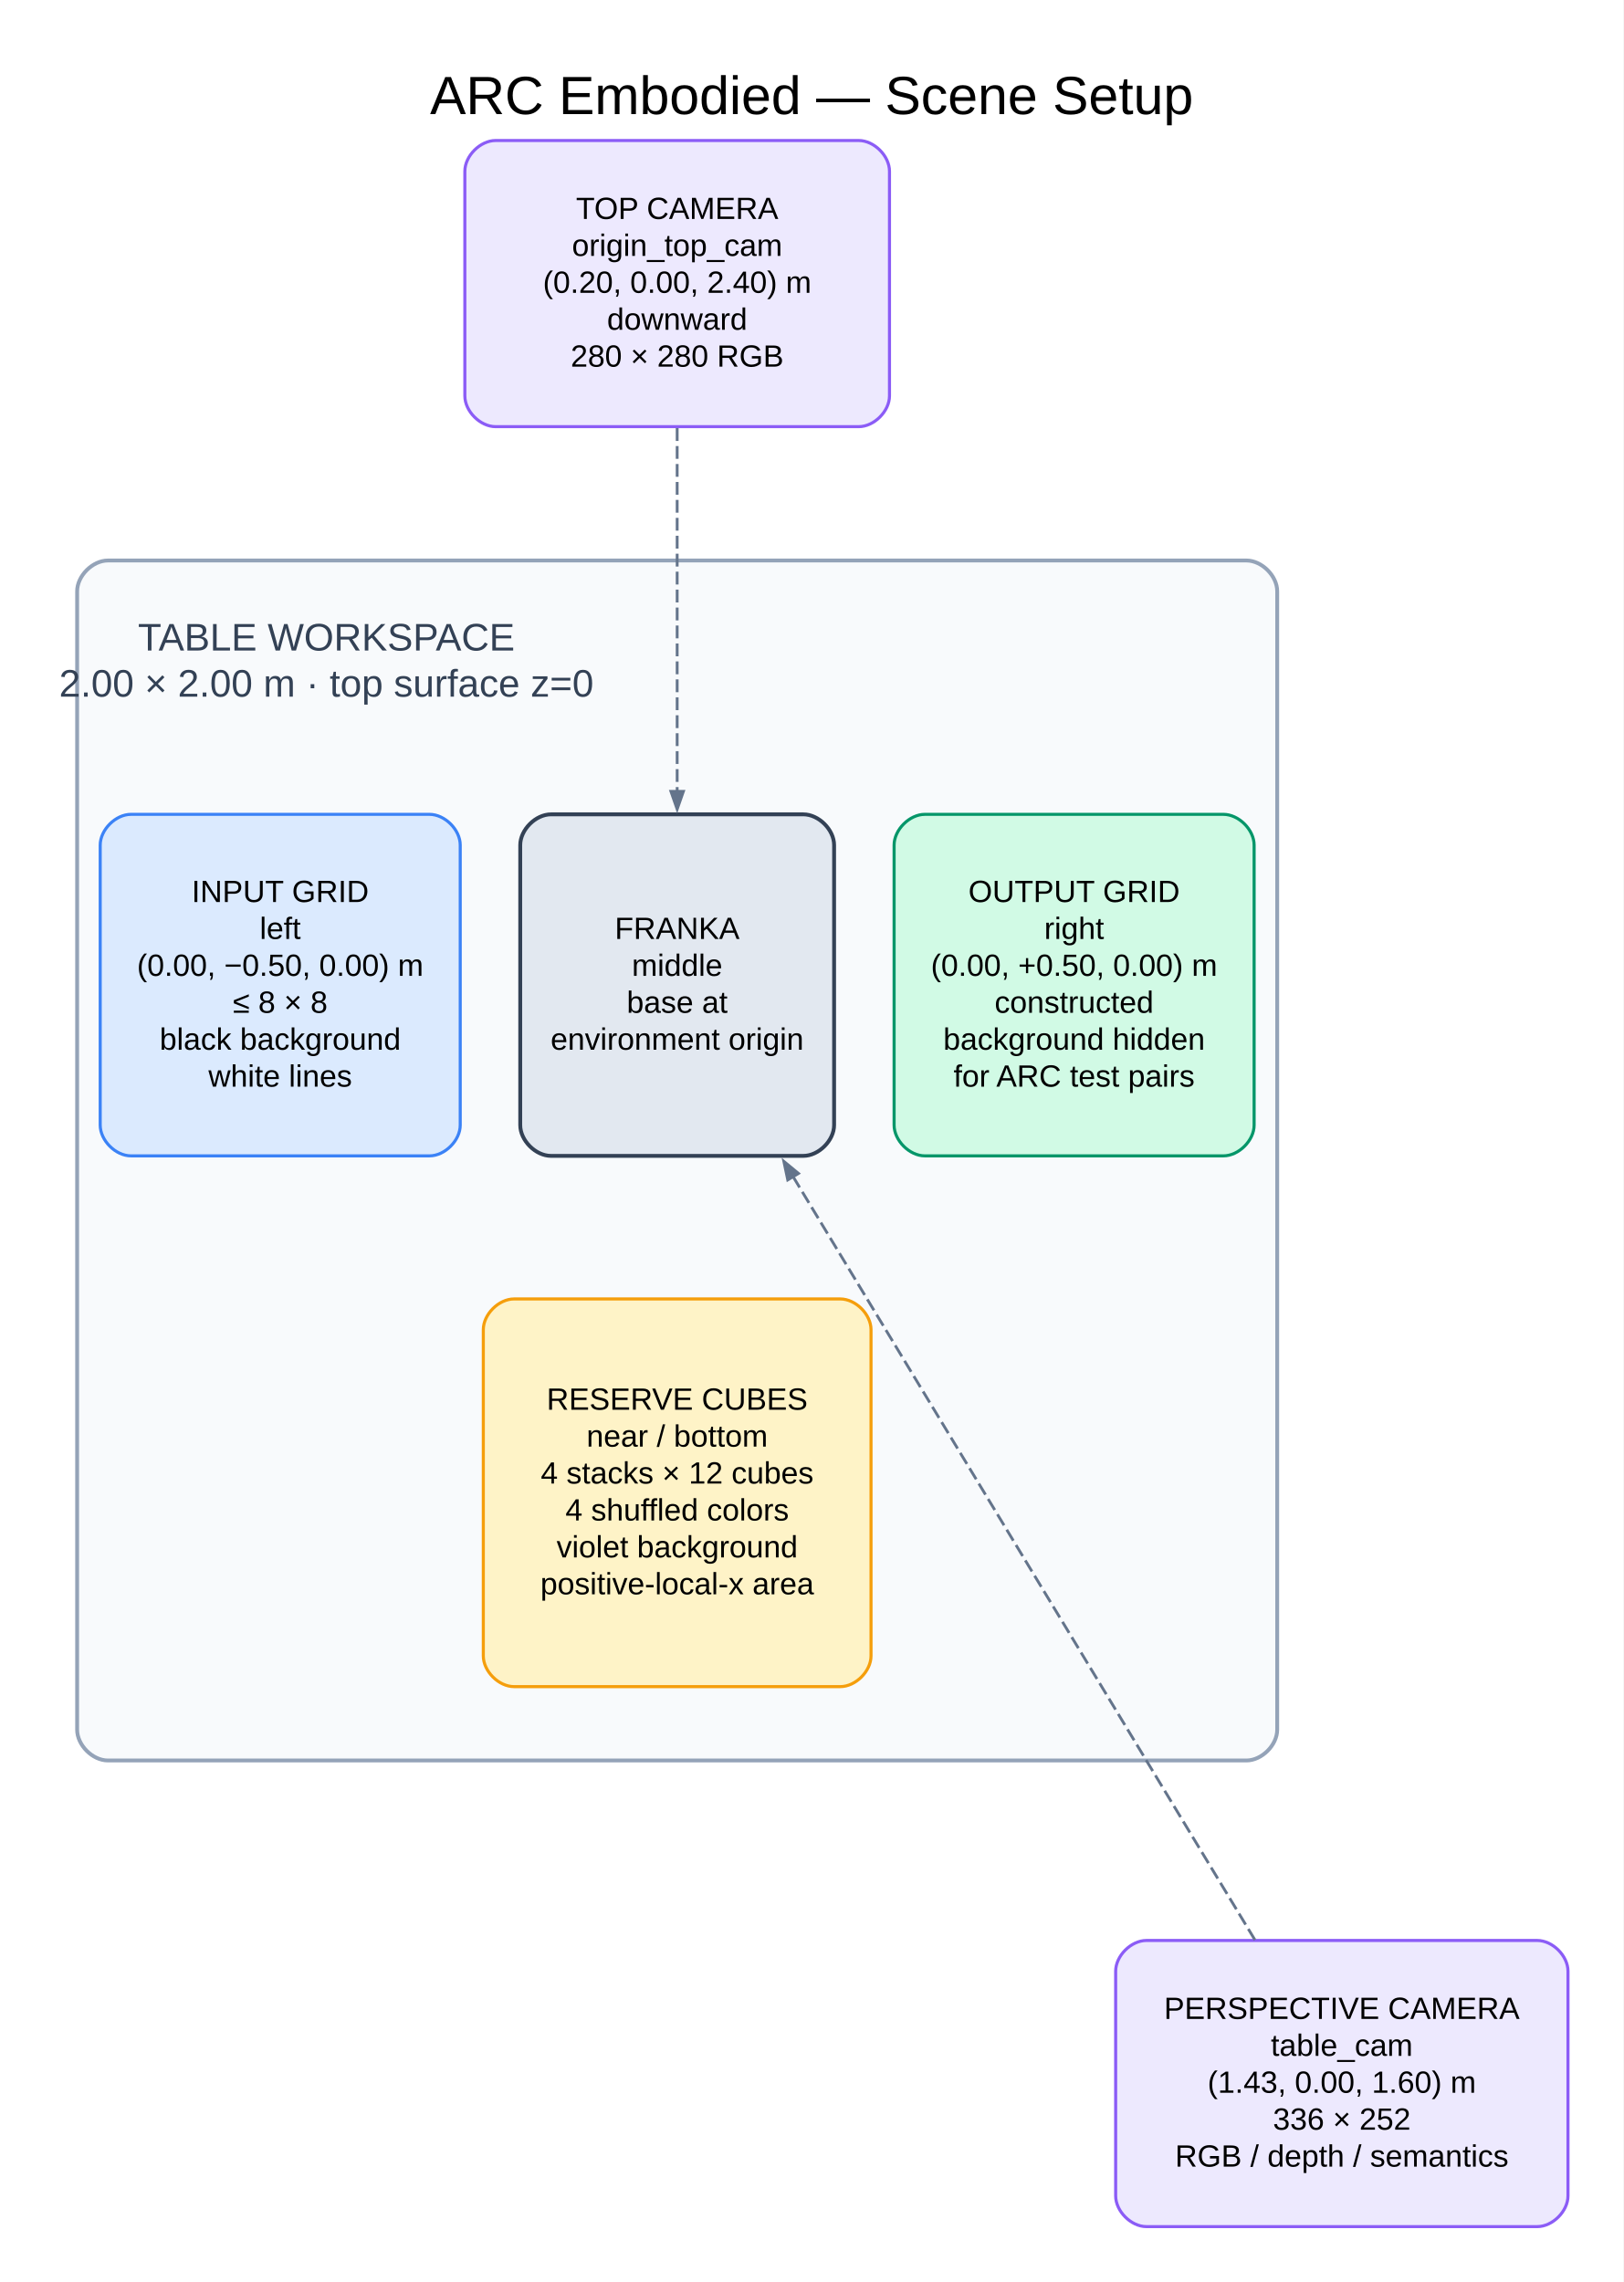
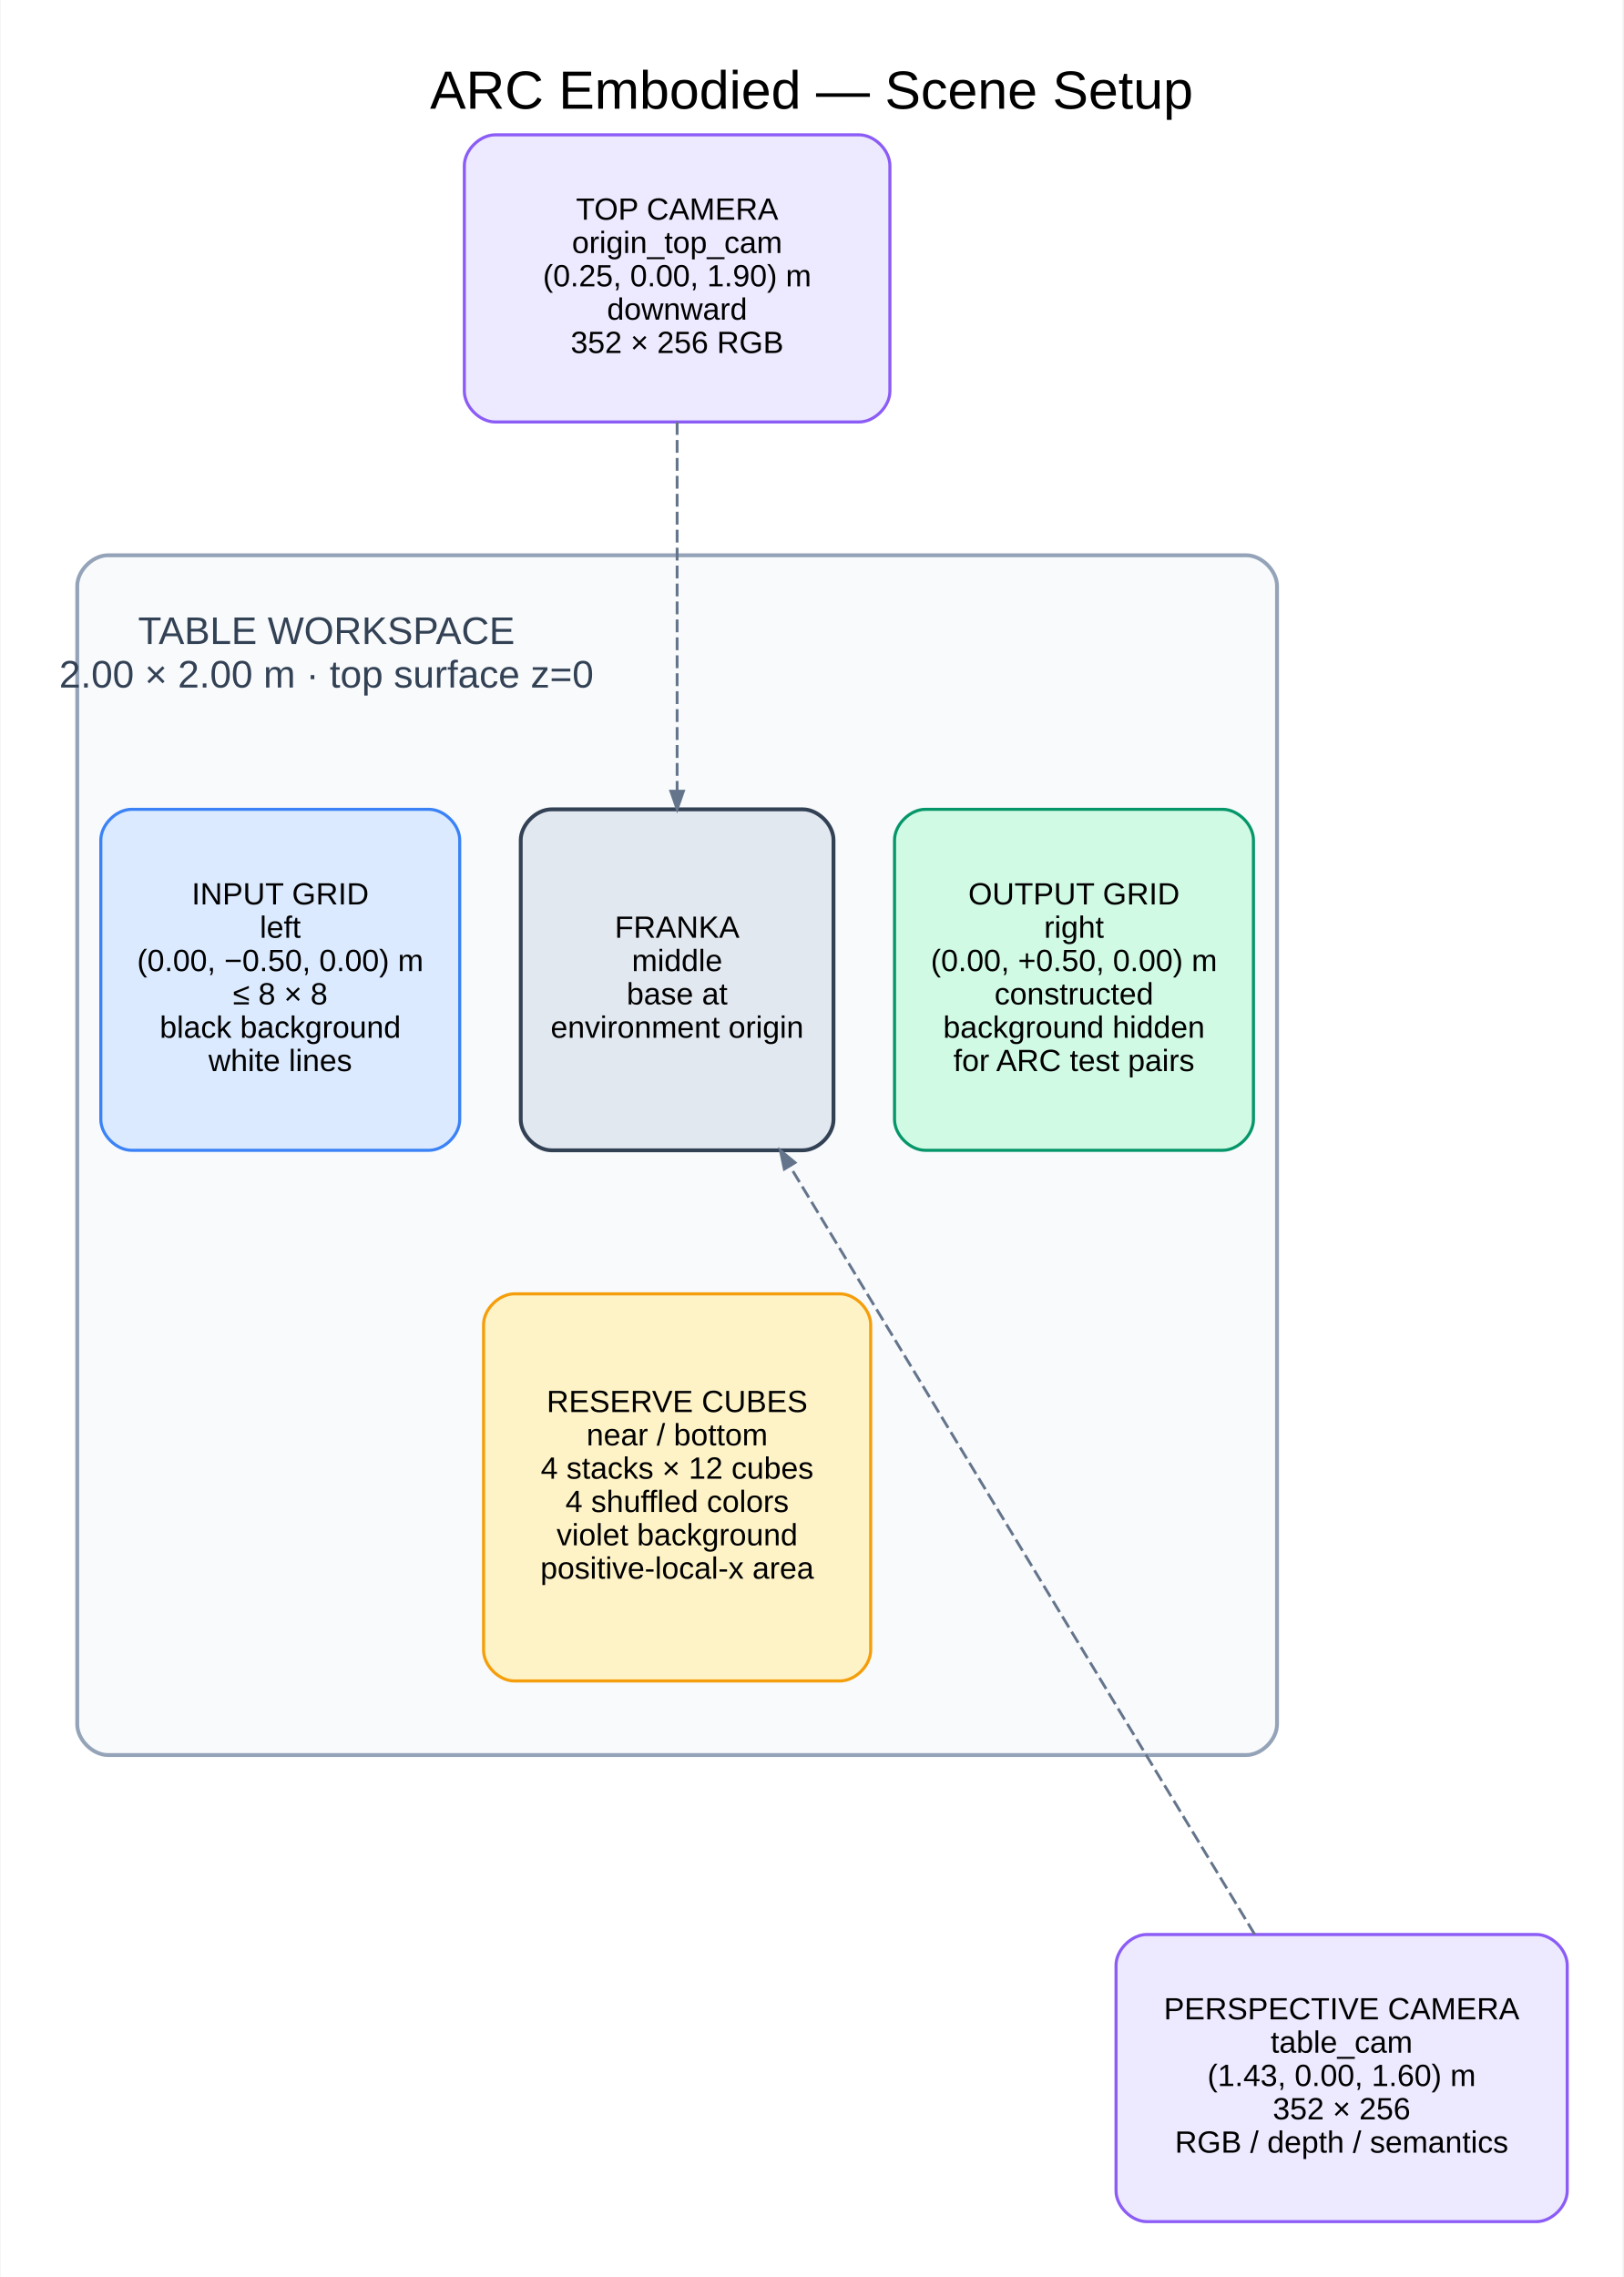
- <svg xmlns="http://www.w3.org/2000/svg" width="633pt" height="890pt" viewBox="0.00 0.00 633.00 890.00">
-   <g id="graph0" class="graph" transform="scale(1 1) rotate(0) translate(21.6 868.4)">
-     <polygon fill="white" stroke="none" points="-21.6,21.6 -21.6,-868.4 611.48,-868.4 611.48,21.6 -21.6,21.6" />
-     <text xml:space="preserve" text-anchor="middle" x="294.94" y="-823.9" font-family="Arial" font-size="21.00">ARC Embodied — Scene Setup</text>
+ <svg xmlns="http://www.w3.org/2000/svg" width="633pt" height="888pt" viewBox="0.00 0.00 632.70 888.20">
+   <g id="graph0" class="graph" transform="scale(1 1) rotate(0) translate(21.6 866.6)">
+     <polygon fill="white" stroke="transparent" points="-21.6,21.6 -21.6,-866.6 611.1,-866.6 611.1,21.6 -21.6,21.6" />
+     <text text-anchor="middle" x="294.75" y="-824.2" font-family="Arial" font-size="21.00">ARC Embodied — Scene Setup</text>
    <g id="node1" class="node">
-       <path fill="#f8fafc" stroke="#94a3b8" stroke-width="1.5" d="M464.48,-649.8C464.48,-649.8 20.48,-649.8 20.48,-649.8 14.48,-649.8 8.48,-643.8 8.48,-637.8 8.48,-637.8 8.48,-193.8 8.48,-193.8 8.48,-187.8 14.48,-181.8 20.48,-181.8 20.48,-181.8 464.48,-181.8 464.48,-181.8 470.48,-181.8 476.48,-187.8 476.48,-193.8 476.48,-193.8 476.48,-637.8 476.48,-637.8 476.48,-643.8 470.48,-649.8 464.48,-649.8" />
+       <path fill="#f8fafc" stroke="#94a3b8" stroke-width="1.5" d="M464.3,-650C464.3,-650 20.3,-650 20.3,-650 14.3,-650 8.3,-644 8.3,-638 8.3,-638 8.3,-194 8.3,-194 8.3,-188 14.3,-182 20.3,-182 20.3,-182 464.3,-182 464.3,-182 470.3,-182 476.3,-188 476.3,-194 476.3,-194 476.3,-638 476.3,-638 476.3,-644 470.3,-650 464.3,-650" />
    </g>
    <g id="node2" class="node">
-       <text xml:space="preserve" text-anchor="middle" x="105.68" y="-614.7" font-family="Arial" font-size="15.00" fill="#334155">TABLE WORKSPACE</text>
-       <text xml:space="preserve" text-anchor="middle" x="105.68" y="-596.7" font-family="Arial" font-size="15.00" fill="#334155">2.00 × 2.00 m · top surface z=0</text>
+       <text text-anchor="middle" x="105.5" y="-615.4" font-family="Arial" font-size="15.00" fill="#334155">TABLE WORKSPACE</text>
+       <text text-anchor="middle" x="105.5" y="-598.4" font-family="Arial" font-size="15.00" fill="#334155">2.00 × 2.00 m · top surface z=0</text>
    </g>
    <g id="node3" class="node">
-       <path fill="#dbeafe" stroke="#3b82f6" stroke-width="1.2" d="M145.88,-550.8C145.88,-550.8 29.48,-550.8 29.48,-550.8 23.48,-550.8 17.48,-544.8 17.48,-538.8 17.48,-538.8 17.48,-429.6 17.48,-429.6 17.48,-423.6 23.48,-417.6 29.48,-417.6 29.48,-417.6 145.88,-417.6 145.88,-417.6 151.88,-417.6 157.88,-423.6 157.88,-429.6 157.88,-429.6 157.88,-538.8 157.88,-538.8 157.88,-544.8 151.88,-550.8 145.88,-550.8" />
-       <text xml:space="preserve" text-anchor="middle" x="87.68" y="-516.6" font-family="Arial" font-size="12.00">INPUT GRID</text>
-       <text xml:space="preserve" text-anchor="middle" x="87.68" y="-502.2" font-family="Arial" font-size="12.00">left</text>
-       <text xml:space="preserve" text-anchor="middle" x="87.68" y="-487.8" font-family="Arial" font-size="12.00">(0.00, −0.50, 0.00) m</text>
-       <text xml:space="preserve" text-anchor="middle" x="87.68" y="-473.4" font-family="Arial" font-size="12.00">≤ 8 × 8</text>
-       <text xml:space="preserve" text-anchor="middle" x="87.68" y="-459" font-family="Arial" font-size="12.00">black background</text>
-       <text xml:space="preserve" text-anchor="middle" x="87.68" y="-444.6" font-family="Arial" font-size="12.00">white lines</text>
+       <path fill="#dbeafe" stroke="#3b82f6" stroke-width="1.2" d="M145.5,-550.9C145.5,-550.9 29.5,-550.9 29.5,-550.9 23.5,-550.9 17.5,-544.9 17.5,-538.9 17.5,-538.9 17.5,-429.9 17.5,-429.9 17.5,-423.9 23.5,-417.9 29.5,-417.9 29.5,-417.9 145.5,-417.9 145.5,-417.9 151.5,-417.9 157.5,-423.9 157.5,-429.9 157.5,-429.9 157.5,-538.9 157.5,-538.9 157.5,-544.9 151.5,-550.9 145.5,-550.9" />
+       <text text-anchor="middle" x="87.5" y="-513.8" font-family="Arial" font-size="12.00">INPUT GRID</text>
+       <text text-anchor="middle" x="87.5" y="-500.8" font-family="Arial" font-size="12.00">left</text>
+       <text text-anchor="middle" x="87.5" y="-487.8" font-family="Arial" font-size="12.00">(0.00, −0.50, 0.00) m</text>
+       <text text-anchor="middle" x="87.5" y="-474.8" font-family="Arial" font-size="12.00">≤ 8 × 8</text>
+       <text text-anchor="middle" x="87.5" y="-461.8" font-family="Arial" font-size="12.00">black background</text>
+       <text text-anchor="middle" x="87.5" y="-448.8" font-family="Arial" font-size="12.00">white lines</text>
    </g>
    <g id="node4" class="node">
-       <path fill="#e2e8f0" stroke="#334155" stroke-width="1.5" d="M291.68,-550.8C291.68,-550.8 193.28,-550.8 193.28,-550.8 187.28,-550.8 181.28,-544.8 181.28,-538.8 181.28,-538.8 181.28,-429.6 181.28,-429.6 181.28,-423.6 187.28,-417.6 193.28,-417.6 193.28,-417.6 291.68,-417.6 291.68,-417.6 297.68,-417.6 303.68,-423.6 303.68,-429.6 303.68,-429.6 303.68,-538.8 303.68,-538.8 303.68,-544.8 297.68,-550.8 291.68,-550.8" />
-       <text xml:space="preserve" text-anchor="middle" x="242.48" y="-502.2" font-family="Arial" font-size="12.00">FRANKA</text>
-       <text xml:space="preserve" text-anchor="middle" x="242.48" y="-487.8" font-family="Arial" font-size="12.00">middle</text>
-       <text xml:space="preserve" text-anchor="middle" x="242.48" y="-473.4" font-family="Arial" font-size="12.00">base at</text>
-       <text xml:space="preserve" text-anchor="middle" x="242.48" y="-459" font-family="Arial" font-size="12.00">environment origin</text>
+       <path fill="#e2e8f0" stroke="#334155" stroke-width="1.5" d="M291.3,-550.9C291.3,-550.9 193.3,-550.9 193.3,-550.9 187.3,-550.9 181.3,-544.9 181.3,-538.9 181.3,-538.9 181.3,-429.9 181.3,-429.9 181.3,-423.9 187.3,-417.9 193.3,-417.9 193.3,-417.9 291.3,-417.9 291.3,-417.9 297.3,-417.9 303.3,-423.9 303.3,-429.9 303.3,-429.9 303.3,-538.9 303.3,-538.9 303.3,-544.9 297.3,-550.9 291.3,-550.9" />
+       <text text-anchor="middle" x="242.3" y="-500.8" font-family="Arial" font-size="12.00">FRANKA</text>
+       <text text-anchor="middle" x="242.3" y="-487.8" font-family="Arial" font-size="12.00">middle</text>
+       <text text-anchor="middle" x="242.3" y="-474.8" font-family="Arial" font-size="12.00">base at</text>
+       <text text-anchor="middle" x="242.3" y="-461.8" font-family="Arial" font-size="12.00">environment origin</text>
    </g>
    <g id="node5" class="node">
-       <path fill="#d1fae5" stroke="#059669" stroke-width="1.2" d="M455.48,-550.8C455.48,-550.8 339.08,-550.8 339.08,-550.8 333.08,-550.8 327.08,-544.8 327.08,-538.8 327.08,-538.8 327.08,-429.6 327.08,-429.6 327.08,-423.6 333.08,-417.6 339.08,-417.6 339.08,-417.6 455.48,-417.6 455.48,-417.6 461.48,-417.6 467.48,-423.6 467.48,-429.6 467.48,-429.6 467.48,-538.8 467.48,-538.8 467.48,-544.8 461.48,-550.8 455.48,-550.8" />
-       <text xml:space="preserve" text-anchor="middle" x="397.28" y="-516.6" font-family="Arial" font-size="12.00">OUTPUT GRID</text>
-       <text xml:space="preserve" text-anchor="middle" x="397.28" y="-502.2" font-family="Arial" font-size="12.00">right</text>
-       <text xml:space="preserve" text-anchor="middle" x="397.28" y="-487.8" font-family="Arial" font-size="12.00">(0.00, +0.50, 0.00) m</text>
-       <text xml:space="preserve" text-anchor="middle" x="397.28" y="-473.4" font-family="Arial" font-size="12.00">constructed</text>
-       <text xml:space="preserve" text-anchor="middle" x="397.28" y="-459" font-family="Arial" font-size="12.00">background hidden</text>
-       <text xml:space="preserve" text-anchor="middle" x="397.28" y="-444.6" font-family="Arial" font-size="12.00">for ARC test pairs</text>
+       <path fill="#d1fae5" stroke="#059669" stroke-width="1.2" d="M455.1,-550.9C455.1,-550.9 339.1,-550.9 339.1,-550.9 333.1,-550.9 327.1,-544.9 327.1,-538.9 327.1,-538.9 327.1,-429.9 327.1,-429.9 327.1,-423.9 333.1,-417.9 339.1,-417.9 339.1,-417.9 455.1,-417.9 455.1,-417.9 461.1,-417.9 467.1,-423.9 467.1,-429.9 467.1,-429.9 467.1,-538.9 467.1,-538.9 467.1,-544.9 461.1,-550.9 455.1,-550.9" />
+       <text text-anchor="middle" x="397.1" y="-513.8" font-family="Arial" font-size="12.00">OUTPUT GRID</text>
+       <text text-anchor="middle" x="397.1" y="-500.8" font-family="Arial" font-size="12.00">right</text>
+       <text text-anchor="middle" x="397.1" y="-487.8" font-family="Arial" font-size="12.00">(0.00, +0.50, 0.00) m</text>
+       <text text-anchor="middle" x="397.1" y="-474.8" font-family="Arial" font-size="12.00">constructed</text>
+       <text text-anchor="middle" x="397.1" y="-461.8" font-family="Arial" font-size="12.00">background hidden</text>
+       <text text-anchor="middle" x="397.1" y="-448.8" font-family="Arial" font-size="12.00">for ARC test pairs</text>
    </g>
    <g id="node6" class="node">
-       <path fill="#fef3c7" stroke="#f59e0b" stroke-width="1.2" d="M306.08,-361.8C306.08,-361.8 178.88,-361.8 178.88,-361.8 172.88,-361.8 166.88,-355.8 166.88,-349.8 166.88,-349.8 166.88,-222.6 166.88,-222.6 166.88,-216.6 172.88,-210.6 178.88,-210.6 178.88,-210.6 306.08,-210.6 306.08,-210.6 312.08,-210.6 318.08,-216.6 318.08,-222.6 318.08,-222.6 318.08,-349.8 318.08,-349.8 318.08,-355.8 312.08,-361.8 306.08,-361.8" />
-       <text xml:space="preserve" text-anchor="middle" x="242.48" y="-318.6" font-family="Arial" font-size="12.00">RESERVE CUBES</text>
-       <text xml:space="preserve" text-anchor="middle" x="242.48" y="-304.2" font-family="Arial" font-size="12.00">near / bottom</text>
-       <text xml:space="preserve" text-anchor="middle" x="242.48" y="-289.8" font-family="Arial" font-size="12.00">4 stacks × 12 cubes</text>
-       <text xml:space="preserve" text-anchor="middle" x="242.48" y="-275.4" font-family="Arial" font-size="12.00">4 shuffled colors</text>
-       <text xml:space="preserve" text-anchor="middle" x="242.48" y="-261" font-family="Arial" font-size="12.00">violet background</text>
-       <text xml:space="preserve" text-anchor="middle" x="242.48" y="-246.6" font-family="Arial" font-size="12.00">positive-local-x area</text>
+       <path fill="#fef3c7" stroke="#f59e0b" stroke-width="1.2" d="M305.8,-361.9C305.8,-361.9 178.8,-361.9 178.8,-361.9 172.8,-361.9 166.8,-355.9 166.8,-349.9 166.8,-349.9 166.8,-222.9 166.8,-222.9 166.8,-216.9 172.8,-210.9 178.8,-210.9 178.8,-210.9 305.8,-210.9 305.8,-210.9 311.8,-210.9 317.8,-216.9 317.8,-222.9 317.8,-222.9 317.8,-349.9 317.8,-349.9 317.8,-355.9 311.8,-361.9 305.8,-361.9" />
+       <text text-anchor="middle" x="242.3" y="-315.8" font-family="Arial" font-size="12.00">RESERVE CUBES</text>
+       <text text-anchor="middle" x="242.3" y="-302.8" font-family="Arial" font-size="12.00">near / bottom</text>
+       <text text-anchor="middle" x="242.3" y="-289.8" font-family="Arial" font-size="12.00">4 stacks × 12 cubes</text>
+       <text text-anchor="middle" x="242.3" y="-276.8" font-family="Arial" font-size="12.00">4 shuffled colors</text>
+       <text text-anchor="middle" x="242.3" y="-263.8" font-family="Arial" font-size="12.00">violet background</text>
+       <text text-anchor="middle" x="242.3" y="-250.8" font-family="Arial" font-size="12.00">positive-local-x area</text>
    </g>
    <g id="node7" class="node">
-       <path fill="#ede9fe" stroke="#8b5cf6" stroke-width="1.2" d="M313.28,-813.6C313.28,-813.6 171.68,-813.6 171.68,-813.6 165.68,-813.6 159.68,-807.6 159.68,-801.6 159.68,-801.6 159.68,-714 159.68,-714 159.68,-708 165.68,-702 171.68,-702 171.68,-702 313.28,-702 313.28,-702 319.28,-702 325.28,-708 325.28,-714 325.28,-714 325.28,-801.6 325.28,-801.6 325.28,-807.6 319.28,-813.6 313.28,-813.6" />
-       <text xml:space="preserve" text-anchor="middle" x="242.48" y="-783" font-family="Arial" font-size="12.00">TOP CAMERA</text>
-       <text xml:space="preserve" text-anchor="middle" x="242.48" y="-768.6" font-family="Arial" font-size="12.00">origin_top_cam</text>
-       <text xml:space="preserve" text-anchor="middle" x="242.48" y="-754.2" font-family="Arial" font-size="12.00">(0.20, 0.00, 2.40) m</text>
-       <text xml:space="preserve" text-anchor="middle" x="242.48" y="-739.8" font-family="Arial" font-size="12.00">downward</text>
-       <text xml:space="preserve" text-anchor="middle" x="242.48" y="-725.4" font-family="Arial" font-size="12.00">280 × 280 RGB</text>
+       <path fill="#ede9fe" stroke="#8b5cf6" stroke-width="1.2" d="M313.3,-814C313.3,-814 171.3,-814 171.3,-814 165.3,-814 159.3,-808 159.3,-802 159.3,-802 159.3,-714 159.3,-714 159.3,-708 165.3,-702 171.3,-702 171.3,-702 313.3,-702 313.3,-702 319.3,-702 325.3,-708 325.3,-714 325.3,-714 325.3,-802 325.3,-802 325.3,-808 319.3,-814 313.3,-814" />
+       <text text-anchor="middle" x="242.3" y="-780.9" font-family="Arial" font-size="12.00">TOP CAMERA</text>
+       <text text-anchor="middle" x="242.3" y="-767.9" font-family="Arial" font-size="12.00">origin_top_cam</text>
+       <text text-anchor="middle" x="242.3" y="-754.9" font-family="Arial" font-size="12.00">(0.25, 0.00, 1.90) m</text>
+       <text text-anchor="middle" x="242.3" y="-741.9" font-family="Arial" font-size="12.00">downward</text>
+       <text text-anchor="middle" x="242.3" y="-728.9" font-family="Arial" font-size="12.00">352 × 256 RGB</text>
    </g>
    <g id="node8" class="node">
-       <path fill="#ede9fe" stroke="#8b5cf6" stroke-width="1.2" d="M577.88,-111.6C577.88,-111.6 425.48,-111.6 425.48,-111.6 419.48,-111.6 413.48,-105.6 413.48,-99.6 413.48,-99.6 413.48,-12 413.48,-12 413.48,-6 419.48,0 425.48,0 425.48,0 577.88,0 577.88,0 583.88,0 589.88,-6 589.88,-12 589.88,-12 589.88,-99.6 589.88,-99.6 589.88,-105.6 583.88,-111.6 577.88,-111.6" />
-       <text xml:space="preserve" text-anchor="middle" x="501.68" y="-81" font-family="Arial" font-size="12.00">PERSPECTIVE CAMERA</text>
-       <text xml:space="preserve" text-anchor="middle" x="501.68" y="-66.6" font-family="Arial" font-size="12.00">table_cam</text>
-       <text xml:space="preserve" text-anchor="middle" x="501.68" y="-52.2" font-family="Arial" font-size="12.00">(1.43, 0.00, 1.60) m</text>
-       <text xml:space="preserve" text-anchor="middle" x="501.68" y="-37.8" font-family="Arial" font-size="12.00">336 × 252</text>
-       <text xml:space="preserve" text-anchor="middle" x="501.68" y="-23.4" font-family="Arial" font-size="12.00">RGB / depth / semantics</text>
+       <path fill="#ede9fe" stroke="#8b5cf6" stroke-width="1.2" d="M577.5,-112C577.5,-112 425.5,-112 425.5,-112 419.5,-112 413.5,-106 413.5,-100 413.5,-100 413.5,-12 413.5,-12 413.5,-6 419.5,0 425.5,0 425.5,0 577.5,0 577.5,0 583.5,0 589.5,-6 589.5,-12 589.5,-12 589.5,-100 589.5,-100 589.5,-106 583.5,-112 577.5,-112" />
+       <text text-anchor="middle" x="501.5" y="-78.9" font-family="Arial" font-size="12.00">PERSPECTIVE CAMERA</text>
+       <text text-anchor="middle" x="501.5" y="-65.9" font-family="Arial" font-size="12.00">table_cam</text>
+       <text text-anchor="middle" x="501.5" y="-52.9" font-family="Arial" font-size="12.00">(1.43, 0.00, 1.60) m</text>
+       <text text-anchor="middle" x="501.5" y="-39.9" font-family="Arial" font-size="12.00">352 × 256</text>
+       <text text-anchor="middle" x="501.5" y="-26.9" font-family="Arial" font-size="12.00">RGB / depth / semantics</text>
    </g>
    <g id="edge1" class="edge">
-       <path fill="none" stroke="#64748b" stroke-width="1.1" stroke-dasharray="5,2" d="M242.48,-701.44C242.48,-660.44 242.48,-604.49 242.48,-559.63" />
-       <polygon fill="#64748b" stroke="#64748b" stroke-width="1.1" points="244.93,-559.77 242.48,-552.77 240.03,-559.77 244.93,-559.77" />
+       <path fill="none" stroke="#64748b" stroke-width="1.1" stroke-dasharray="5,2" d="M242.3,-701.97C242.3,-660.42 242.3,-603.38 242.3,-558.13" />
+       <polygon fill="#64748b" stroke="#64748b" stroke-width="1.1" points="244.75,-557.97 242.3,-550.97 239.85,-557.97 244.75,-557.97" />
    </g>
    <g id="edge2" class="edge">
-       <path fill="none" stroke="#64748b" stroke-width="1.1" stroke-dasharray="5,2" d="M467.8,-111.81C421.66,-188.06 338.97,-324.74 287.62,-409.61" />
-       <polygon fill="#64748b" stroke="#64748b" stroke-width="1.1" points="285.6,-408.21 284.07,-415.47 289.79,-410.75 285.6,-408.21" />
+       <path fill="none" stroke="#64748b" stroke-width="1.1" stroke-dasharray="5,2" d="M467.61,-112.01C421.11,-188.86 337.47,-327.11 286.22,-411.82" />
+       <polygon fill="#64748b" stroke="#64748b" stroke-width="1.1" points="284.11,-410.57 282.58,-417.82 288.3,-413.1 284.11,-410.57" />
    </g>
  </g>
</svg>
